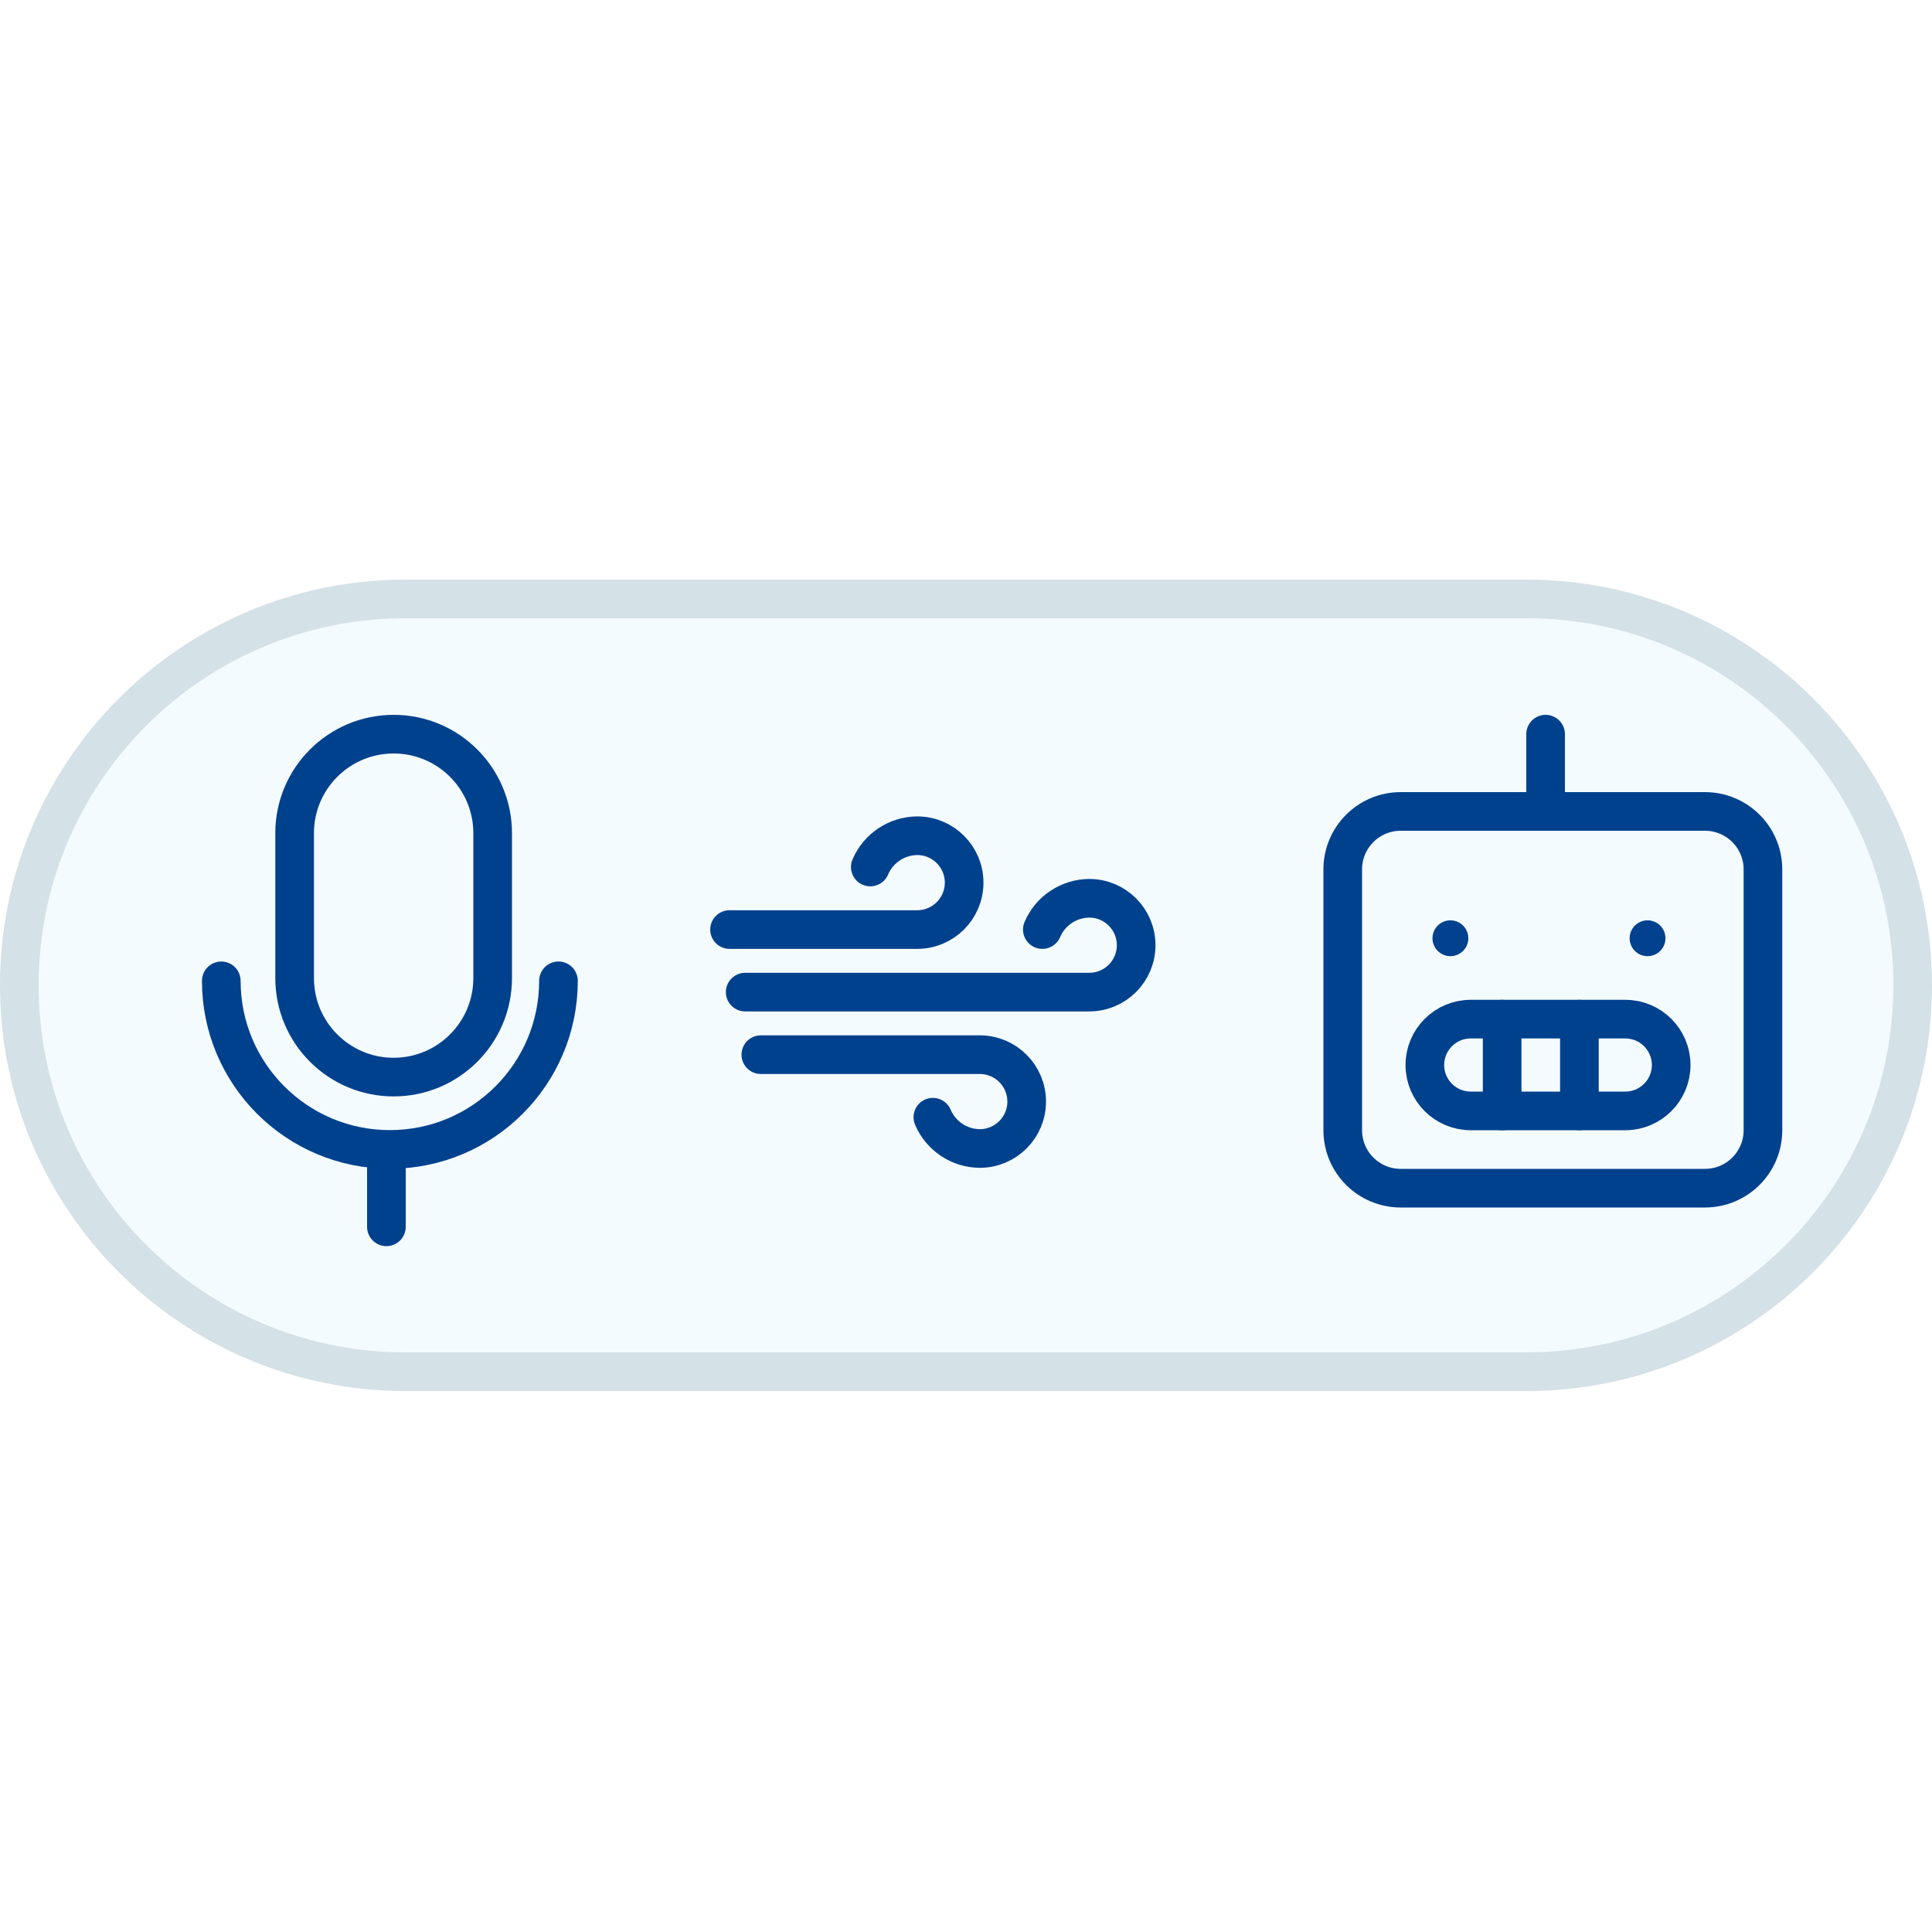
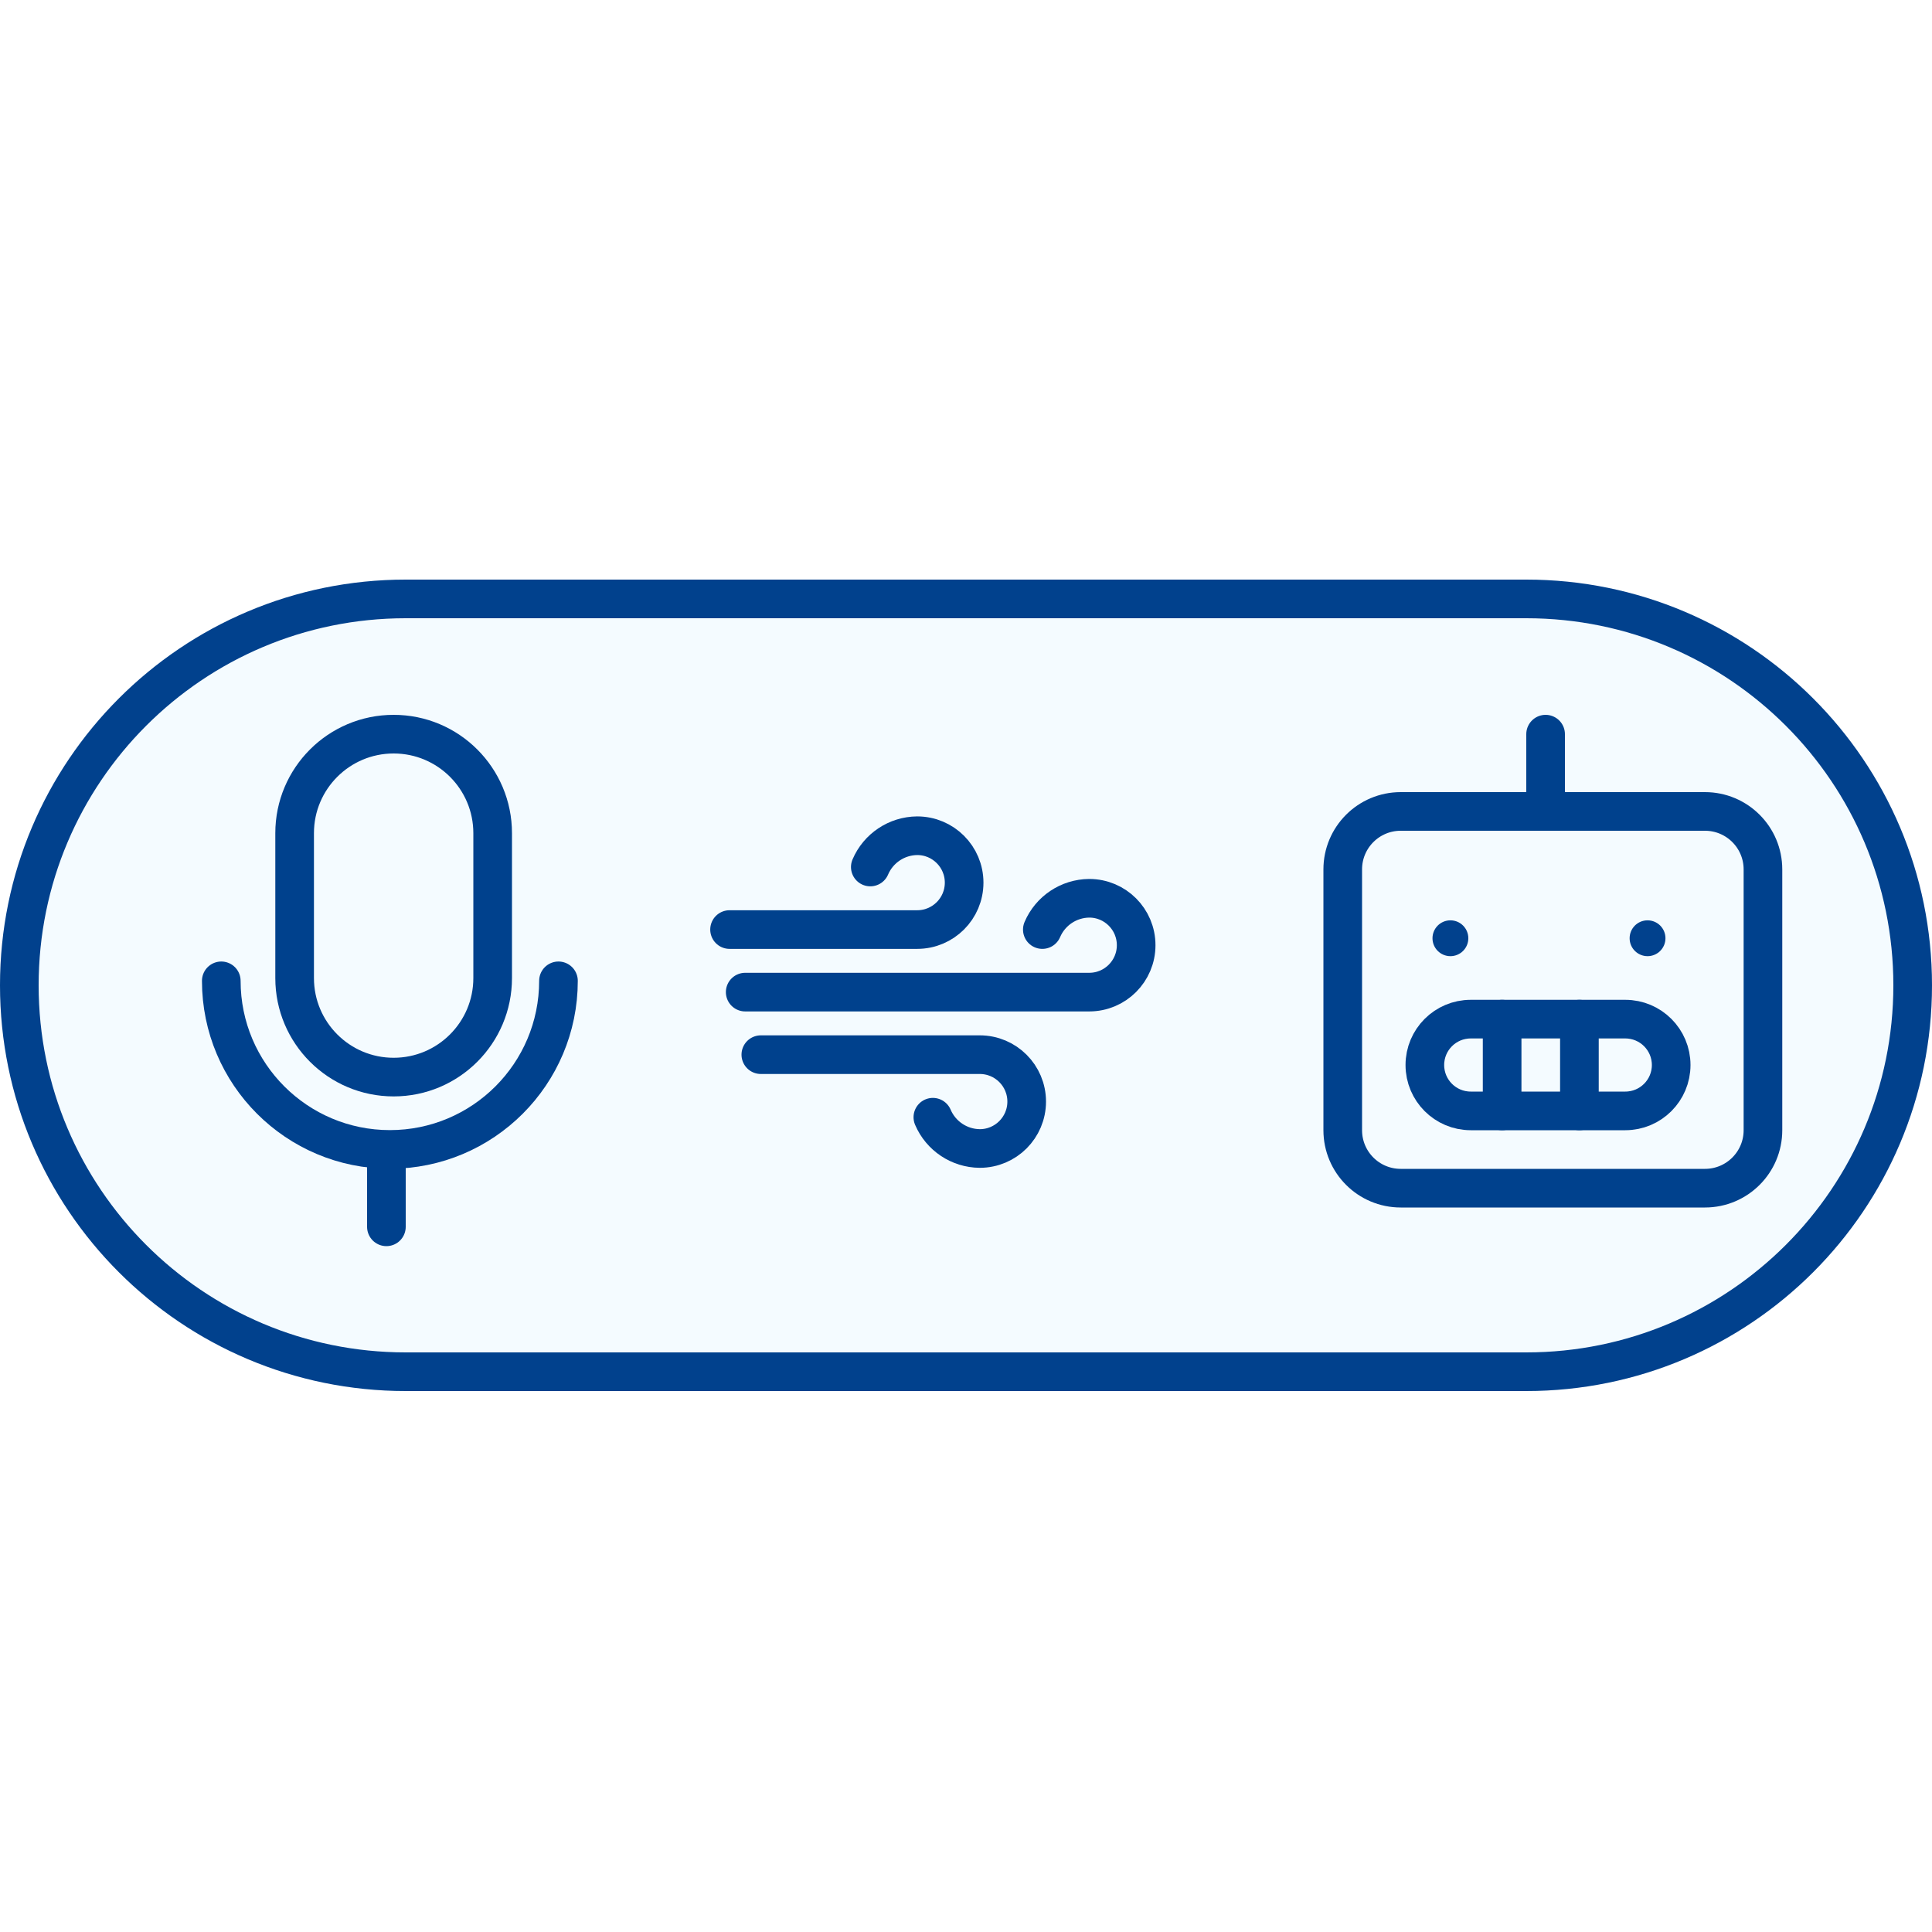
<svg xmlns="http://www.w3.org/2000/svg" width="400" height="400" viewBox="0 0 400 400">
  <defs>
    <clipPath id="clip-Zeichenfläche_6">
      <rect width="400" height="400" />
    </clipPath>
  </defs>
  <g id="Zeichenfläche_6" data-name="Zeichenfläche – 6" clip-path="url(#clip-Zeichenfläche_6)">
-     <g id="Rechteck_90" data-name="Rechteck 90" transform="translate(0 120)" fill="#f4fbff" stroke="rgba(0,47,72,0.13)" stroke-width="8">
+     <g id="Rechteck_90" data-name="Rechteck 90" transform="translate(0 120)" fill="#f4fbff" stroke="#01418d" stroke-width="8">
      <rect width="400" height="168" rx="84" stroke="none" />
      <rect x="4" y="4" width="392" height="160" rx="80" fill="none" />
    </g>
    <g id="Gruppe_20" data-name="Gruppe 20" transform="translate(261.818 144.38)">
      <rect id="Rechteck_84" data-name="Rechteck 84" width="119" height="120" transform="translate(0.182 -0.38)" fill="none" />
      <rect id="Rechteck_85" data-name="Rechteck 85" width="87" height="78" rx="12" transform="translate(16.182 23.62)" fill="none" stroke="#00418d" stroke-linecap="round" stroke-linejoin="round" stroke-width="8" />
      <rect id="Rechteck_86" data-name="Rechteck 86" width="51" height="19" rx="9.5" transform="translate(33.182 66.62)" fill="none" stroke="#00418d" stroke-linecap="round" stroke-linejoin="round" stroke-width="8" />
      <line id="Linie_10" data-name="Linie 10" y2="19" transform="translate(65.182 66.62)" fill="none" stroke="#00418d" stroke-linecap="round" stroke-linejoin="round" stroke-width="8" />
      <line id="Linie_11" data-name="Linie 11" y2="19" transform="translate(49.182 66.62)" fill="none" stroke="#00418d" stroke-linecap="round" stroke-linejoin="round" stroke-width="8" />
      <line id="Linie_12" data-name="Linie 12" y1="16" transform="translate(58.182 7.62)" fill="none" stroke="#00418d" stroke-linecap="round" stroke-linejoin="round" stroke-width="8" />
      <circle id="Ellipse_6" data-name="Ellipse 6" cx="3.71" cy="3.71" r="3.71" transform="translate(34.764 46.165)" fill="#01418d" />
      <circle id="Ellipse_7" data-name="Ellipse 7" cx="3.71" cy="3.71" r="3.71" transform="translate(75.578 46.165)" fill="#01418d" />
    </g>
    <g id="Gruppe_21" data-name="Gruppe 21" transform="translate(141.091 152.918)">
      <rect id="Rechteck_87" data-name="Rechteck 87" width="105" height="105" transform="translate(-0.091 0.082)" fill="none" />
      <path id="Pfad_45" data-name="Pfad 45" d="M75.616,172.951a10.659,10.659,0,0,0,9.713,6.476,9.713,9.713,0,1,0,0-19.427H40" transform="translate(-23.569 -94.561)" fill="none" stroke="#00418d" stroke-linecap="round" stroke-linejoin="round" stroke-width="8" />
      <path id="Pfad_46" data-name="Pfad 46" d="M53.14,54.476A10.659,10.659,0,0,1,62.853,48a9.713,9.713,0,1,1,0,19.427H24" transform="translate(-14.044 -27.89)" fill="none" stroke="#00418d" stroke-linecap="round" stroke-linejoin="round" stroke-width="8" />
      <path id="Pfad_47" data-name="Pfad 47" d="M93.518,86.476A10.659,10.659,0,0,1,103.231,80a9.713,9.713,0,1,1,0,19.427H32" transform="translate(-18.806 -46.939)" fill="none" stroke="#00418d" stroke-linecap="round" stroke-linejoin="round" stroke-width="8" />
    </g>
    <g id="Gruppe_22" data-name="Gruppe 22" transform="translate(18.909 141.533)">
      <rect id="Rechteck_88" data-name="Rechteck 88" width="125" height="125" transform="translate(0.091 0.467)" fill="none" />
      <rect id="Rechteck_89" data-name="Rechteck 89" width="41" height="71" rx="20.5" transform="translate(42.091 10.467)" fill="none" stroke="#00418d" stroke-linecap="round" stroke-linejoin="round" stroke-width="8" />
      <line id="Linie_13" data-name="Linie 13" y2="15" transform="translate(61.091 97.467)" fill="none" stroke="#00418d" stroke-linecap="round" stroke-linejoin="round" stroke-width="8" />
      <path id="Pfad_48" data-name="Pfad 48" d="M125.81,128A34.905,34.905,0,1,1,56,128" transform="translate(-29.094 -66.461)" fill="none" stroke="#00418d" stroke-linecap="round" stroke-linejoin="round" stroke-width="8" />
    </g>
  </g>
</svg>
